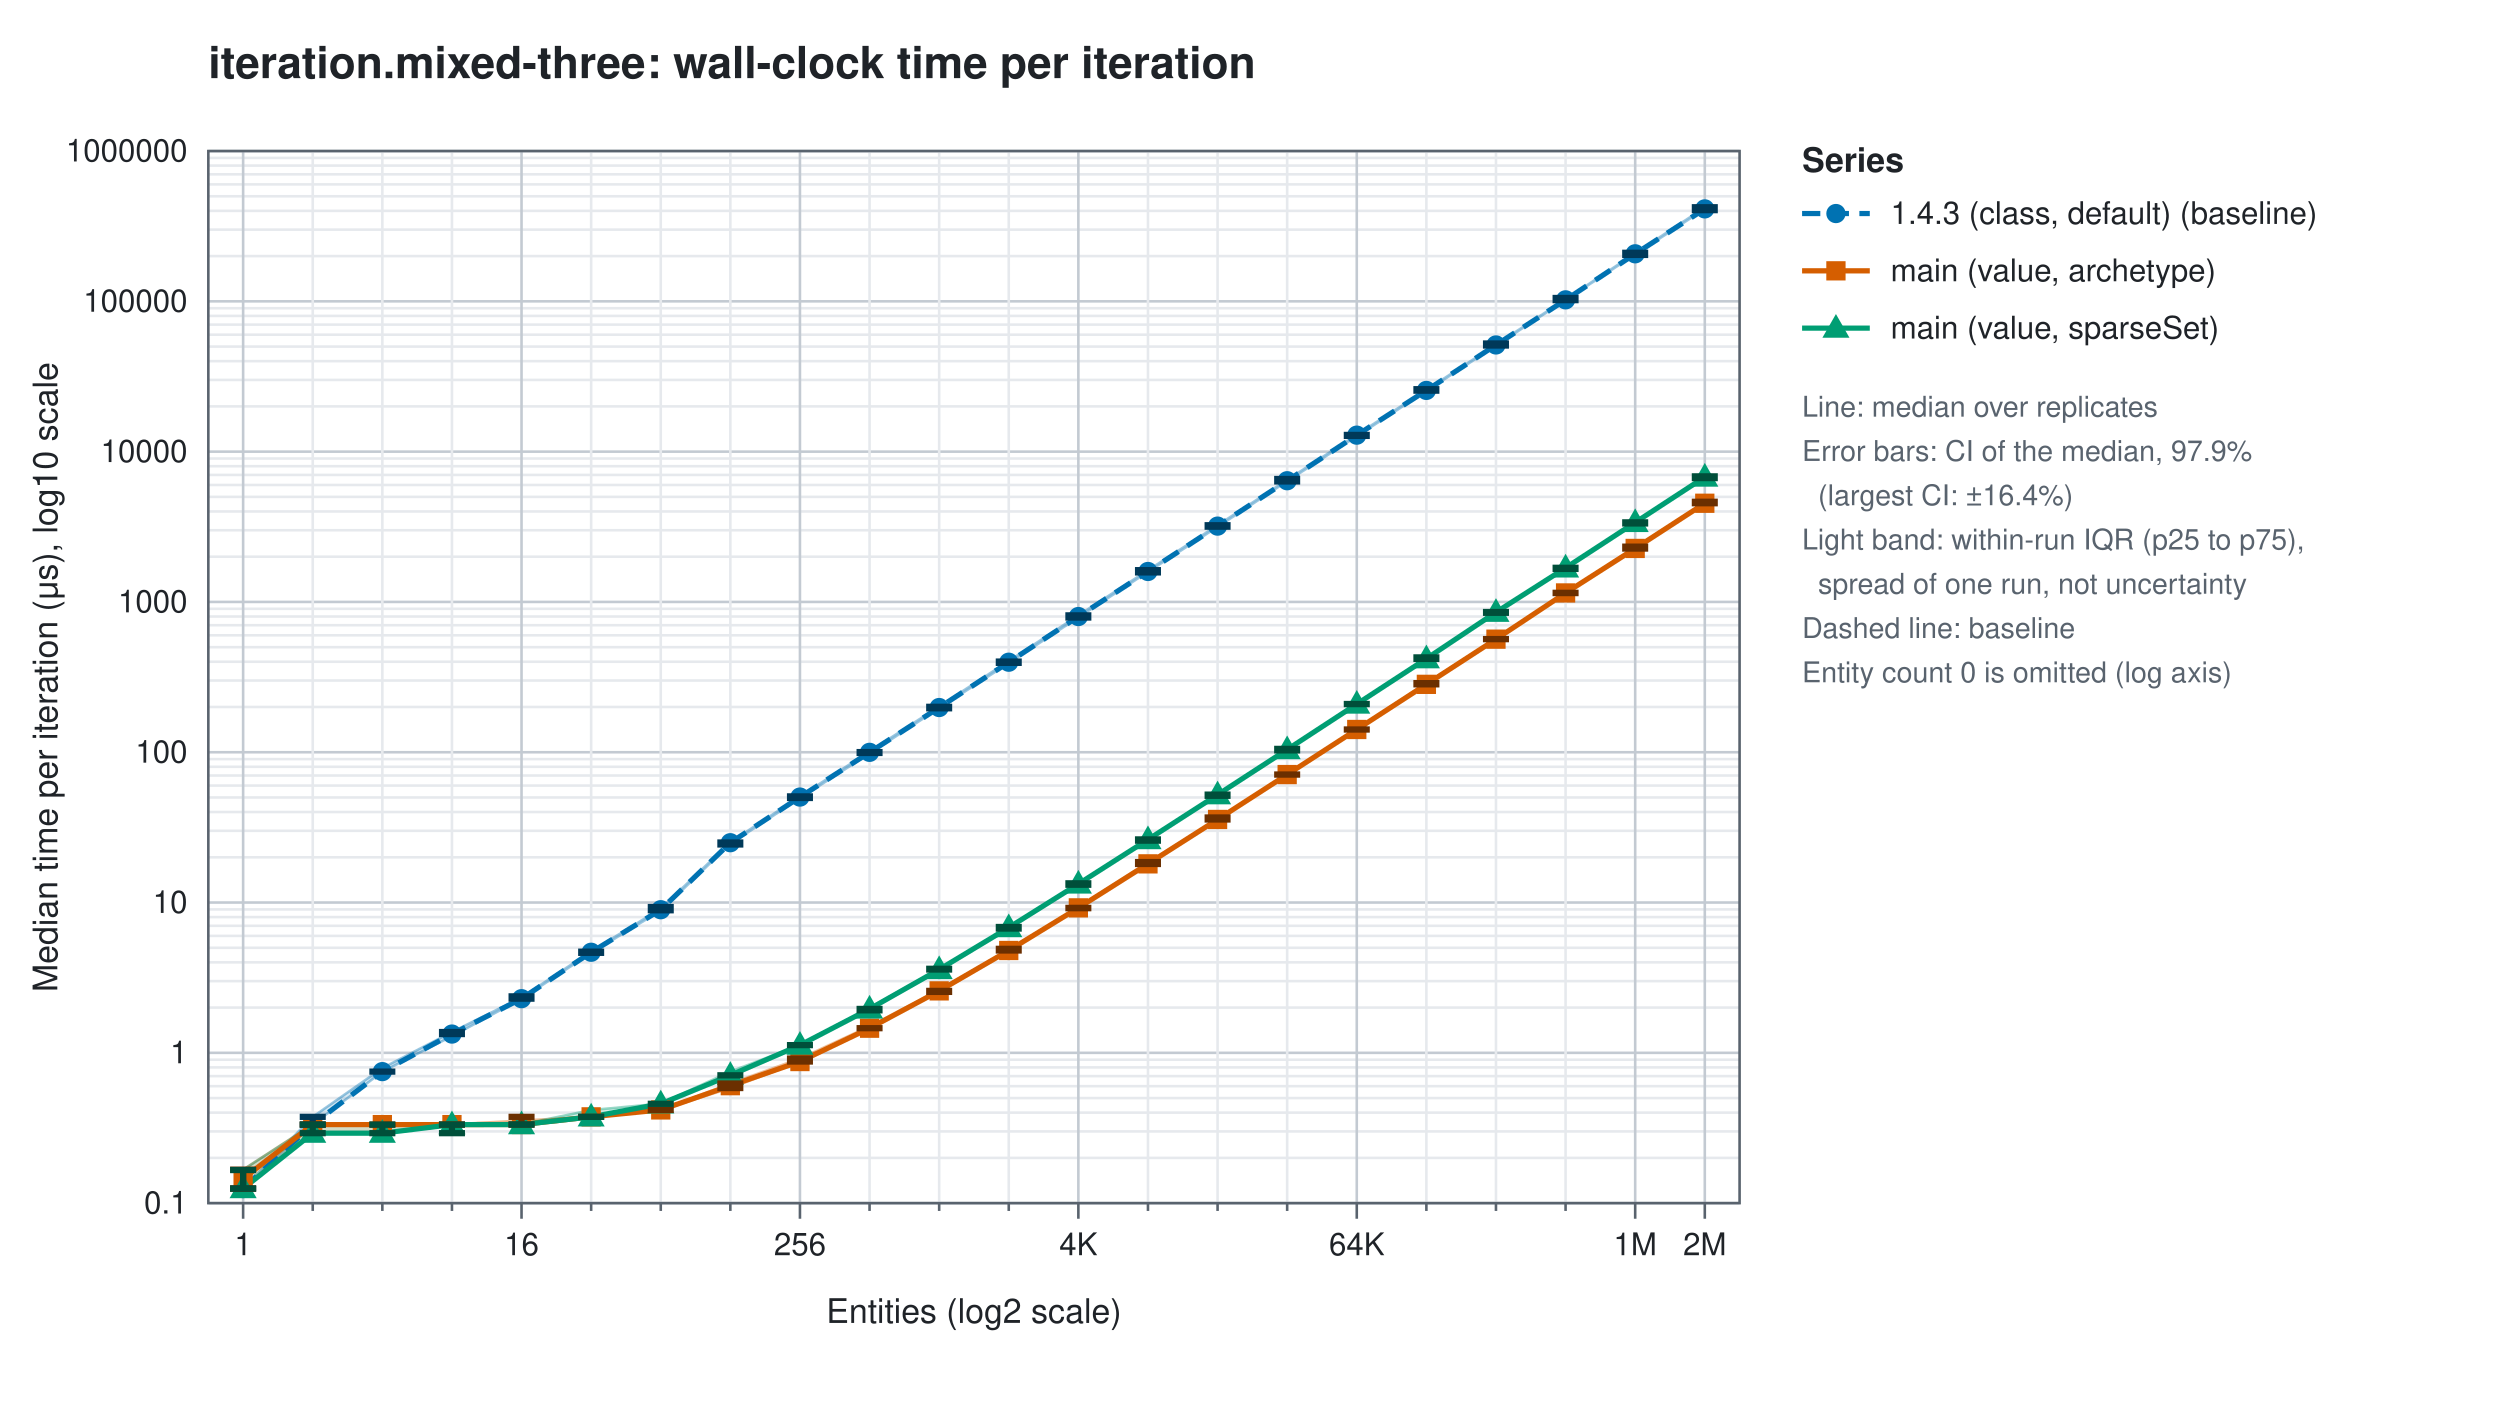
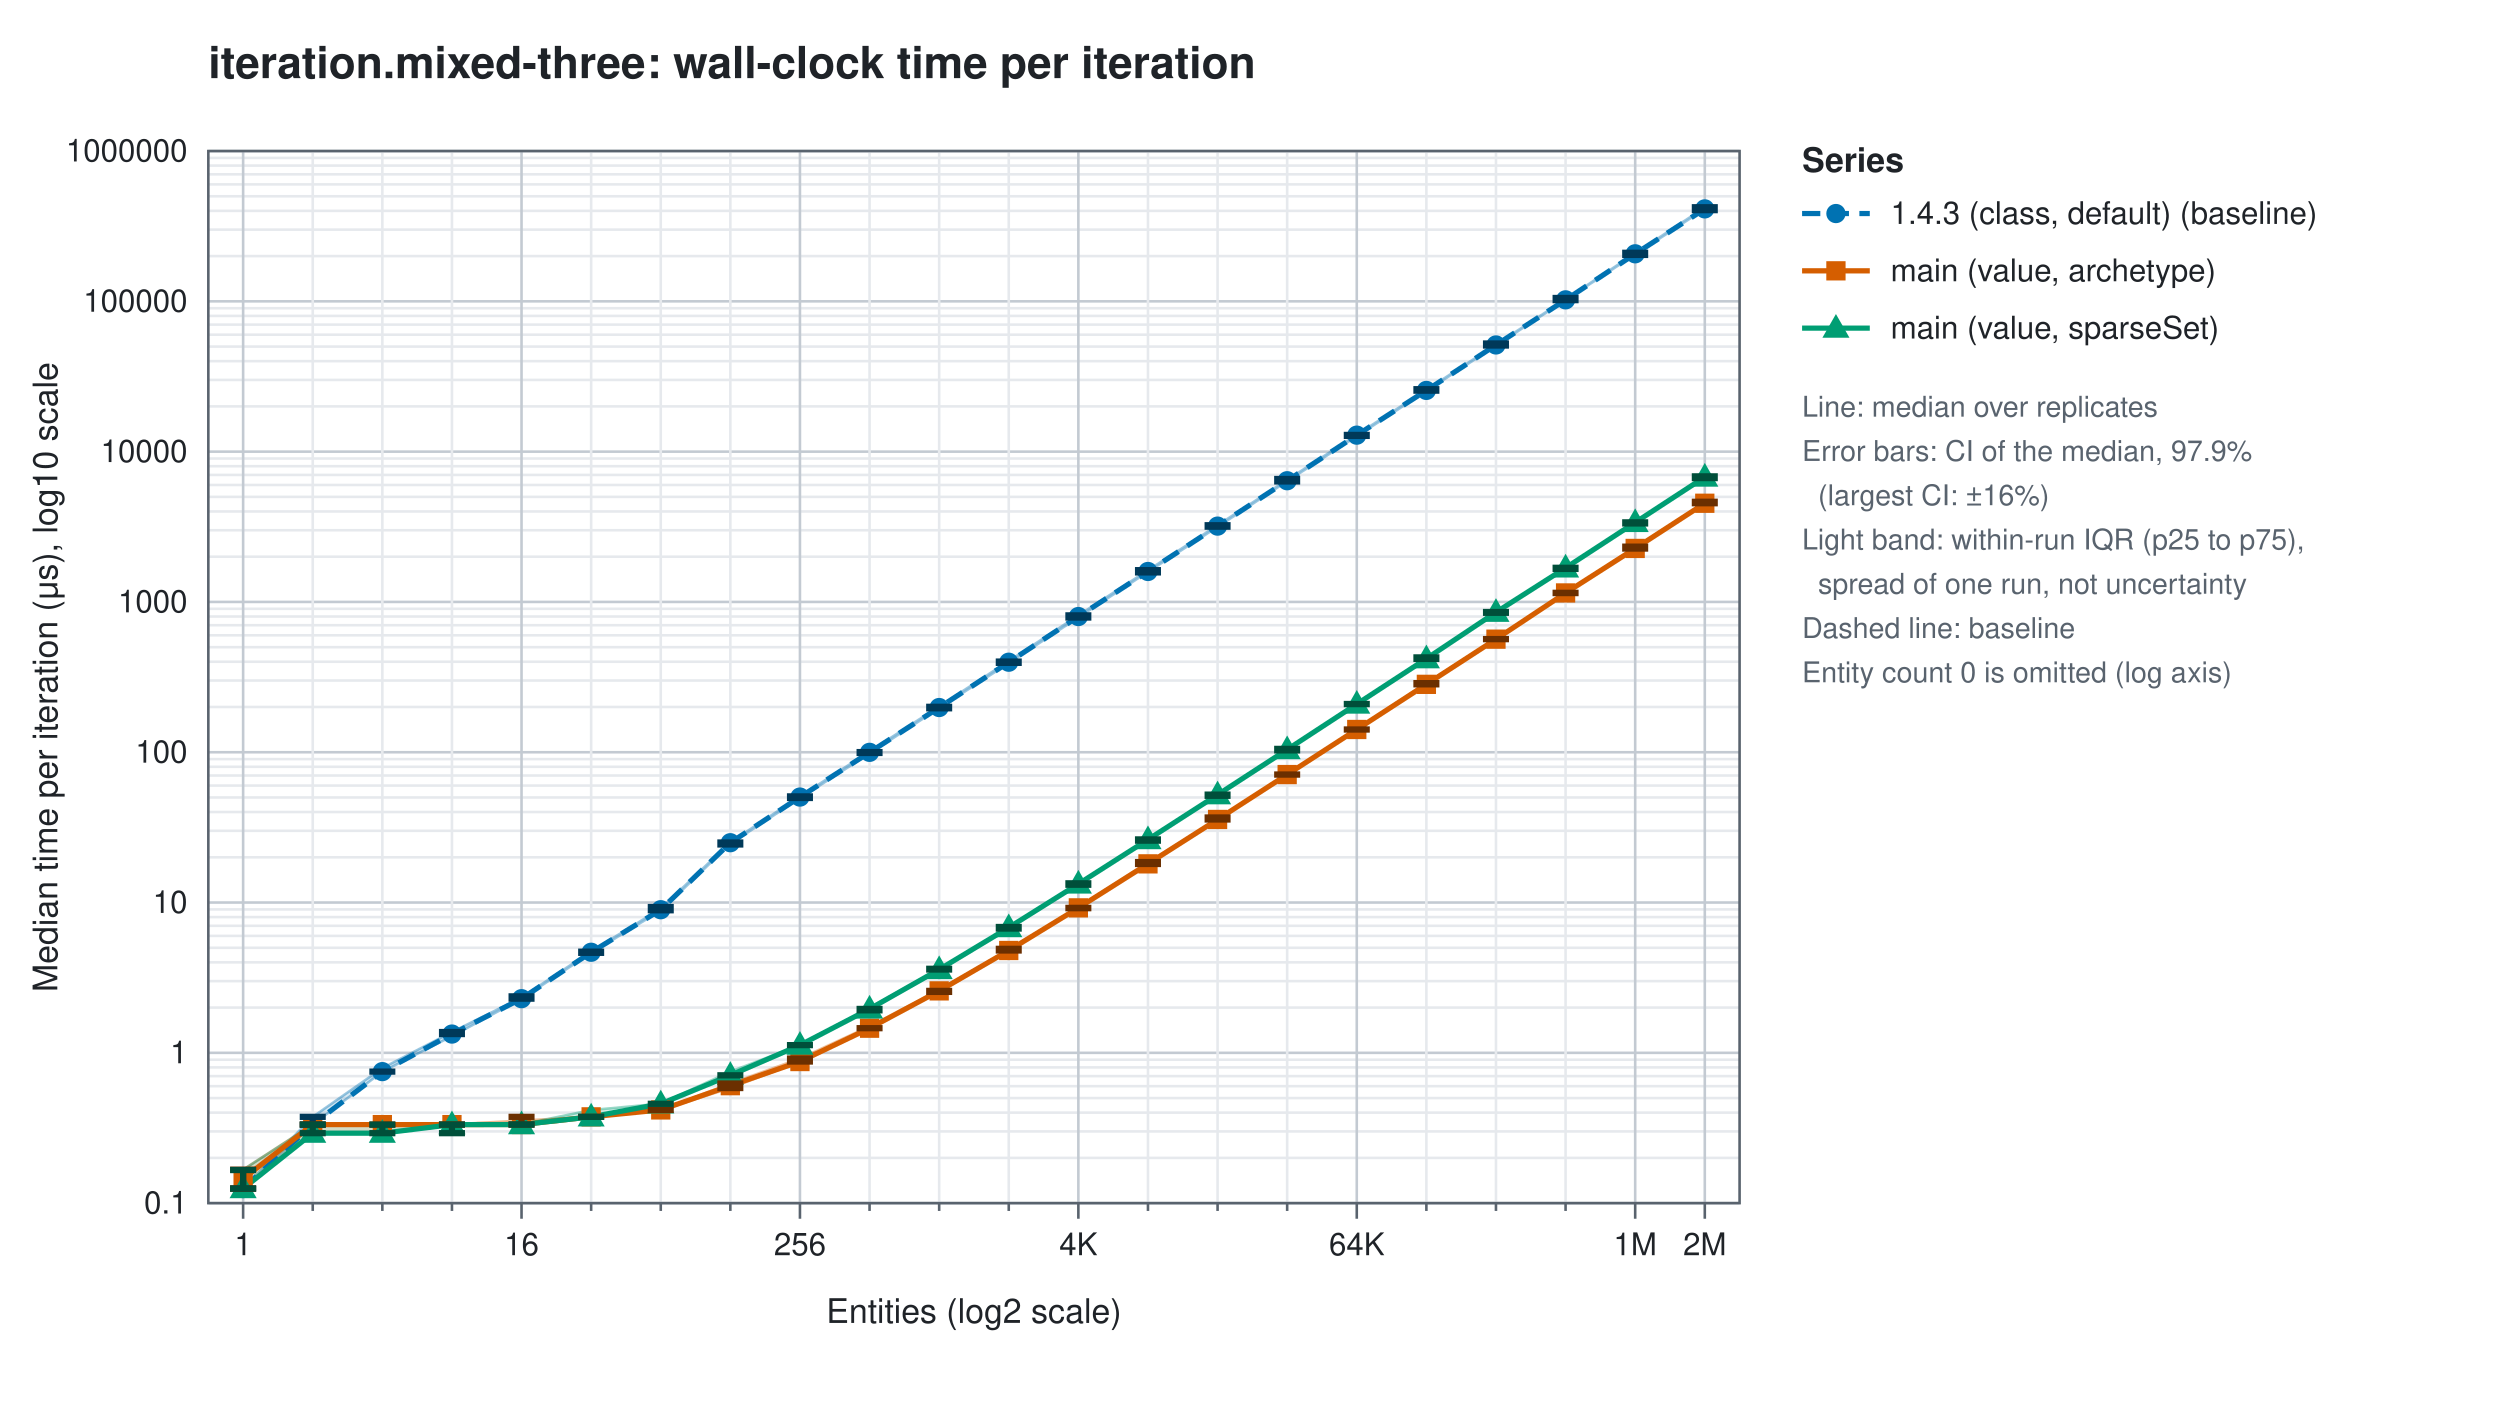
<svg xmlns="http://www.w3.org/2000/svg" viewBox="0 0 960 540" width="960" height="540" role="img" aria-label="iteration.mixed-three: wall-clock time per iteration">
  <style>
text{font-family:-apple-system,BlinkMacSystemFont,'Segoe UI',Helvetica,Arial,sans-serif;fill:#1f2328}
.title{font-size:17px;font-weight:600}.axis-title{font-size:13px}.tick{font-size:12px}.legend{font-size:12px}.legend-title{font-size:13px;font-weight:600}.note{font-size:11px;fill:#59636e}
.grid{stroke:#c3cad2;stroke-width:1}.minor{stroke:#e6e9ed;stroke-width:1}.axis{stroke:#59636e;stroke-width:1}.frame{fill:none;stroke:#59636e;stroke-width:1}
.line{fill:none;stroke:currentColor;stroke-width:2;stroke-linejoin:round}.baseline{stroke-dasharray:7 4}
.band{fill:currentColor;fill-opacity:.16;stroke:currentColor;stroke-opacity:.4;stroke-width:1;stroke-linejoin:round}.ribbon{fill:currentColor;fill-opacity:.2;stroke:none}.errbar{fill:none;stroke:currentColor;stroke-width:2.4;stroke-linecap:butt}
.zone{fill:#59636e;fill-opacity:.14;stroke:none}.ref{stroke:#1f2328;stroke-width:1;stroke-dasharray:2 3}
.marker{fill:currentColor;stroke:currentColor;stroke-width:1.4}.marker.hollow{fill:none}
.c0{color:#0072B2}
.c1{color:#D55E00}
.c2{color:#009E73}
.c3{color:#CC79A7}
.c4{color:#E69F00}
.c5{color:#56B4E9}
.c6{color:#6E6E6E}
.errbar.e0{color:#003959}
.errbar.e1{color:#6B2F00}
.errbar.e2{color:#004F3A}
.errbar.e3{color:#663D54}
.errbar.e4{color:#735000}
.errbar.e5{color:#2B5A75}
.errbar.e6{color:#373737}
@media (prefers-color-scheme: dark){
text{fill:#e6edf3}.note{fill:#9198a1}
.grid{stroke:#4a525c}.minor{stroke:#2d333b}.axis,.frame{stroke:#9198a1}.zone{fill:#9198a1}.ref{stroke:#e6edf3}
.c0{color:#5AB4F0}
.c1{color:#F28C42}
.c2{color:#2FD0A0}
.c3{color:#E69BC4}
.c4{color:#F2B83A}
.c5{color:#8FD0F5}
.c6{color:#B4B4B4}
.errbar.e0{color:#A4D6F7}
.errbar.e1{color:#F8C097}
.errbar.e2{color:#8DE5CB}
.errbar.e3{color:#F1C8DF}
.errbar.e4{color:#F8D893}
.errbar.e5{color:#C1E5FA}
.errbar.e6{color:#D6D6D6}
}
</style>
  <clipPath id="plot-area">
    <rect x="80" y="58" width="588" height="404" />
  </clipPath>
  <text class="title" x="80" y="30">iteration.mixed-three: wall-clock time per iteration</text>
  <line class="minor" x1="80" x2="668" y1="444.63" y2="444.63" />
  <line class="minor" x1="80" x2="668" y1="434.46" y2="434.46" />
  <line class="minor" x1="80" x2="668" y1="427.25" y2="427.25" />
  <line class="minor" x1="80" x2="668" y1="421.66" y2="421.66" />
  <line class="minor" x1="80" x2="668" y1="417.09" y2="417.09" />
  <line class="minor" x1="80" x2="668" y1="413.23" y2="413.23" />
  <line class="minor" x1="80" x2="668" y1="409.88" y2="409.88" />
  <line class="minor" x1="80" x2="668" y1="406.93" y2="406.93" />
  <line class="minor" x1="80" x2="668" y1="386.91" y2="386.91" />
  <line class="minor" x1="80" x2="668" y1="376.75" y2="376.75" />
  <line class="minor" x1="80" x2="668" y1="369.54" y2="369.54" />
  <line class="minor" x1="80" x2="668" y1="363.95" y2="363.95" />
  <line class="minor" x1="80" x2="668" y1="359.38" y2="359.38" />
  <line class="minor" x1="80" x2="668" y1="355.51" y2="355.51" />
  <line class="minor" x1="80" x2="668" y1="352.16" y2="352.16" />
  <line class="minor" x1="80" x2="668" y1="349.21" y2="349.21" />
  <line class="minor" x1="80" x2="668" y1="329.2" y2="329.2" />
  <line class="minor" x1="80" x2="668" y1="319.03" y2="319.03" />
  <line class="minor" x1="80" x2="668" y1="311.82" y2="311.82" />
  <line class="minor" x1="80" x2="668" y1="306.23" y2="306.23" />
  <line class="minor" x1="80" x2="668" y1="301.66" y2="301.66" />
  <line class="minor" x1="80" x2="668" y1="297.8" y2="297.8" />
  <line class="minor" x1="80" x2="668" y1="294.45" y2="294.45" />
  <line class="minor" x1="80" x2="668" y1="291.5" y2="291.5" />
  <line class="minor" x1="80" x2="668" y1="271.48" y2="271.48" />
  <line class="minor" x1="80" x2="668" y1="261.32" y2="261.32" />
  <line class="minor" x1="80" x2="668" y1="254.11" y2="254.11" />
  <line class="minor" x1="80" x2="668" y1="248.52" y2="248.52" />
  <line class="minor" x1="80" x2="668" y1="243.95" y2="243.95" />
  <line class="minor" x1="80" x2="668" y1="240.08" y2="240.08" />
  <line class="minor" x1="80" x2="668" y1="236.74" y2="236.74" />
  <line class="minor" x1="80" x2="668" y1="233.78" y2="233.78" />
  <line class="minor" x1="80" x2="668" y1="213.77" y2="213.77" />
  <line class="minor" x1="80" x2="668" y1="203.61" y2="203.61" />
  <line class="minor" x1="80" x2="668" y1="196.4" y2="196.4" />
  <line class="minor" x1="80" x2="668" y1="190.8" y2="190.8" />
  <line class="minor" x1="80" x2="668" y1="186.23" y2="186.23" />
  <line class="minor" x1="80" x2="668" y1="182.37" y2="182.37" />
  <line class="minor" x1="80" x2="668" y1="179.02" y2="179.02" />
  <line class="minor" x1="80" x2="668" y1="176.07" y2="176.07" />
  <line class="minor" x1="80" x2="668" y1="156.05" y2="156.05" />
  <line class="minor" x1="80" x2="668" y1="145.89" y2="145.89" />
  <line class="minor" x1="80" x2="668" y1="138.68" y2="138.68" />
  <line class="minor" x1="80" x2="668" y1="133.09" y2="133.09" />
  <line class="minor" x1="80" x2="668" y1="128.52" y2="128.52" />
  <line class="minor" x1="80" x2="668" y1="124.65" y2="124.65" />
  <line class="minor" x1="80" x2="668" y1="121.31" y2="121.31" />
  <line class="minor" x1="80" x2="668" y1="118.36" y2="118.36" />
  <line class="minor" x1="80" x2="668" y1="98.34" y2="98.34" />
  <line class="minor" x1="80" x2="668" y1="88.18" y2="88.18" />
  <line class="minor" x1="80" x2="668" y1="80.97" y2="80.97" />
  <line class="minor" x1="80" x2="668" y1="75.37" y2="75.37" />
  <line class="minor" x1="80" x2="668" y1="70.8" y2="70.8" />
  <line class="minor" x1="80" x2="668" y1="66.94" y2="66.94" />
  <line class="minor" x1="80" x2="668" y1="63.59" y2="63.59" />
  <line class="minor" x1="80" x2="668" y1="60.64" y2="60.64" />
  <line class="grid" x1="80" x2="668" y1="462" y2="462" />
  <text class="tick" text-anchor="end" x="72" y="466">0.1</text>
  <line class="grid" x1="80" x2="668" y1="404.29" y2="404.29" />
  <text class="tick" text-anchor="end" x="72" y="408.29">1</text>
  <line class="grid" x1="80" x2="668" y1="346.57" y2="346.57" />
  <text class="tick" text-anchor="end" x="72" y="350.57">10</text>
  <line class="grid" x1="80" x2="668" y1="288.86" y2="288.86" />
  <text class="tick" text-anchor="end" x="72" y="292.86">100</text>
  <line class="grid" x1="80" x2="668" y1="231.14" y2="231.14" />
  <text class="tick" text-anchor="end" x="72" y="235.14">1000</text>
  <line class="grid" x1="80" x2="668" y1="173.43" y2="173.43" />
  <text class="tick" text-anchor="end" x="72" y="177.43">10000</text>
  <line class="grid" x1="80" x2="668" y1="115.71" y2="115.71" />
  <text class="tick" text-anchor="end" x="72" y="119.71">100000</text>
  <line class="grid" x1="80" x2="668" y1="58" y2="58" />
  <text class="tick" text-anchor="end" x="72" y="62">1000000</text>
  <line class="grid" x1="93.36" x2="93.36" y1="58" y2="462" />
  <line class="axis" x1="93.36" x2="93.36" y1="462" y2="468" />
  <text class="tick" text-anchor="middle" x="93.36" y="482">1</text>
  <line class="minor" x1="120.09" x2="120.09" y1="58" y2="462" />
  <line class="axis" x1="120.09" x2="120.09" y1="462" y2="465" />
  <line class="minor" x1="146.82" x2="146.82" y1="58" y2="462" />
  <line class="axis" x1="146.82" x2="146.82" y1="462" y2="465" />
  <line class="minor" x1="173.55" x2="173.55" y1="58" y2="462" />
  <line class="axis" x1="173.55" x2="173.55" y1="462" y2="465" />
  <line class="grid" x1="200.27" x2="200.27" y1="58" y2="462" />
  <line class="axis" x1="200.27" x2="200.27" y1="462" y2="468" />
  <text class="tick" text-anchor="middle" x="200.27" y="482">16</text>
  <line class="minor" x1="227" x2="227" y1="58" y2="462" />
  <line class="axis" x1="227" x2="227" y1="462" y2="465" />
  <line class="minor" x1="253.73" x2="253.73" y1="58" y2="462" />
  <line class="axis" x1="253.73" x2="253.73" y1="462" y2="465" />
  <line class="minor" x1="280.45" x2="280.45" y1="58" y2="462" />
  <line class="axis" x1="280.45" x2="280.45" y1="462" y2="465" />
  <line class="grid" x1="307.18" x2="307.18" y1="58" y2="462" />
  <line class="axis" x1="307.18" x2="307.18" y1="462" y2="468" />
  <text class="tick" text-anchor="middle" x="307.18" y="482">256</text>
  <line class="minor" x1="333.91" x2="333.91" y1="58" y2="462" />
  <line class="axis" x1="333.91" x2="333.91" y1="462" y2="465" />
  <line class="minor" x1="360.64" x2="360.64" y1="58" y2="462" />
  <line class="axis" x1="360.64" x2="360.64" y1="462" y2="465" />
  <line class="minor" x1="387.36" x2="387.36" y1="58" y2="462" />
  <line class="axis" x1="387.36" x2="387.36" y1="462" y2="465" />
  <line class="grid" x1="414.09" x2="414.09" y1="58" y2="462" />
  <line class="axis" x1="414.09" x2="414.09" y1="462" y2="468" />
  <text class="tick" text-anchor="middle" x="414.09" y="482">4K</text>
  <line class="minor" x1="440.82" x2="440.82" y1="58" y2="462" />
  <line class="axis" x1="440.82" x2="440.82" y1="462" y2="465" />
  <line class="minor" x1="467.55" x2="467.55" y1="58" y2="462" />
  <line class="axis" x1="467.55" x2="467.55" y1="462" y2="465" />
  <line class="minor" x1="494.27" x2="494.27" y1="58" y2="462" />
  <line class="axis" x1="494.27" x2="494.27" y1="462" y2="465" />
  <line class="grid" x1="521" x2="521" y1="58" y2="462" />
  <line class="axis" x1="521" x2="521" y1="462" y2="468" />
  <text class="tick" text-anchor="middle" x="521" y="482">64K</text>
  <line class="minor" x1="547.73" x2="547.73" y1="58" y2="462" />
  <line class="axis" x1="547.73" x2="547.73" y1="462" y2="465" />
  <line class="minor" x1="574.45" x2="574.45" y1="58" y2="462" />
  <line class="axis" x1="574.45" x2="574.45" y1="462" y2="465" />
  <line class="minor" x1="601.18" x2="601.18" y1="58" y2="462" />
  <line class="axis" x1="601.18" x2="601.18" y1="462" y2="465" />
  <line class="grid" x1="627.91" x2="627.91" y1="58" y2="462" />
  <line class="axis" x1="627.91" x2="627.91" y1="462" y2="468" />
  <text class="tick" text-anchor="middle" x="627.91" y="482">1M</text>
  <line class="grid" x1="654.64" x2="654.64" y1="58" y2="462" />
  <line class="axis" x1="654.64" x2="654.64" y1="462" y2="468" />
  <text class="tick" text-anchor="middle" x="654.64" y="482">2M</text>
  <rect class="frame" x="80" y="58" width="588" height="404" />
  <text class="axis-title" text-anchor="middle" x="374" y="508">Entities (log2 scale)</text>
  <text class="axis-title" text-anchor="middle" transform="translate(22 260) rotate(-90)">Median time per iteration (μs), log10 scale</text>
  <g clip-path="url(#plot-area)">
    <polygon class="band c0" points="93.36,456.41 120.09,428.87 146.82,410.16 173.55,396.3 200.27,383.04 227,365.33 253.73,348.92 280.45,323.43 307.18,305.85 333.91,288.57 360.64,271.27 387.36,253.84 414.09,236.31 440.82,218.98 467.55,201.7 494.27,184.3 521,166.94 547.73,149.73 574.45,132.32 601.18,114.94 627.91,97.29 654.64,79.66 654.64,80.21 627.91,97.7 601.18,115.16 574.45,132.7 547.73,150.13 521,167.49 494.27,184.76 467.55,202.3 440.82,219.56 414.09,237.08 387.36,254.63 360.64,271.9 333.91,289.32 307.18,306.48 280.45,324.02 253.73,349.66 227,365.89 200.27,383.51 173.55,397.86 146.82,411.5 120.09,431.85 93.36,456.41" />
    <polygon class="band c1" points="93.36,449.15 120.09,431.77 146.82,431.77 173.55,431.77 200.27,430.28 227,428.87 253.73,426.21 280.45,416.07 307.18,406.48 333.91,394.12 360.64,380.1 387.36,364.58 414.09,348.4 440.82,331.06 467.55,314.62 494.27,297.41 521,279.98 547.73,262.19 574.45,245.34 601.18,227.57 627.91,210.04 654.64,193.19 654.64,193.28 627.91,210.67 601.18,227.72 574.45,245.44 547.73,262.79 521,280.14 494.27,297.45 467.55,314.69 440.82,331.8 414.09,348.69 387.36,365.23 360.64,380.89 333.91,394.83 307.18,407.63 280.45,417.81 253.73,426.27 227,428.87 200.27,431.85 173.55,431.85 146.82,435.14 120.09,435.14 93.36,456.41" />
    <polygon class="band c2" points="93.36,449.15 120.09,431.85 146.82,431.85 173.55,431.77 200.27,431.77 227,426.27 253.73,423.8 280.45,411.5 307.18,401.33 333.91,386.91 360.64,372.01 387.36,356.11 414.09,339.2 440.82,322.33 467.55,305.13 494.27,287.74 521,270.33 547.73,252.89 574.45,235.05 601.18,218 627.91,200.53 654.64,183.14 654.64,183.2 627.91,200.65 601.18,218.1 574.45,235.15 547.73,252.98 521,270.39 494.27,288.07 467.55,305.21 440.82,322.45 414.09,339.63 387.36,356.49 360.64,372.59 333.91,387.71 307.18,401.33 280.45,412.94 253.73,423.86 227,428.87 200.27,431.85 173.55,431.85 146.82,435.14 120.09,435.14 93.36,456.41" />
    <polyline class="line c0 baseline" points="93.36,456.41 120.09,431.77 146.82,411.5 173.55,397.08 200.27,383.49 227,365.67 253.73,349.33 280.45,323.6 307.18,306.07 333.91,288.9 360.64,271.69 387.36,254.29 414.09,236.75 440.82,219.45 467.55,202.03 494.27,184.6 521,167.1 547.73,149.92 574.45,132.46 601.18,115.14 627.91,97.46 654.64,80.21" />
    <polyline class="line c1" points="93.36,452.6 120.09,431.85 146.82,431.85 173.55,431.85 200.27,431.81 227,428.87 253.73,426.21 280.45,416.9 307.18,407.63 333.91,394.83 360.64,380.5 387.36,364.99 414.09,348.62 440.82,331.72 467.55,314.67 494.27,297.43 521,280.12 547.73,262.79 574.45,245.44 601.18,227.69 627.91,210.6 654.64,193.25" />
    <polyline class="line c2" points="93.36,456.41 120.09,435.14 146.82,435.14 173.55,431.85 200.27,431.85 227,428.87 253.73,423.86 280.45,412.91 307.18,401.33 333.91,387.44 360.64,372.28 387.36,356.18 414.09,339.43 440.82,322.38 467.55,305.17 494.27,287.83 521,270.36 547.73,252.93 574.45,235.1 601.18,218.06 627.91,200.62 654.64,183.17" />
    <circle class="marker c0" cx="93.36" cy="456.41" r="3" />
    <circle class="marker c0" cx="120.09" cy="431.77" r="3" />
    <circle class="marker c0" cx="146.82" cy="411.5" r="3" />
    <circle class="marker c0" cx="173.55" cy="397.08" r="3" />
    <circle class="marker c0" cx="200.27" cy="383.49" r="3" />
    <circle class="marker c0" cx="227" cy="365.67" r="3" />
    <circle class="marker c0" cx="253.73" cy="349.33" r="3" />
    <circle class="marker c0" cx="280.45" cy="323.6" r="3" />
    <circle class="marker c0" cx="307.18" cy="306.07" r="3" />
    <circle class="marker c0" cx="333.91" cy="288.9" r="3" />
    <circle class="marker c0" cx="360.64" cy="271.69" r="3" />
    <circle class="marker c0" cx="387.36" cy="254.29" r="3" />
    <circle class="marker c0" cx="414.09" cy="236.75" r="3" />
    <circle class="marker c0" cx="440.82" cy="219.45" r="3" />
    <circle class="marker c0" cx="467.55" cy="202.03" r="3" />
    <circle class="marker c0" cx="494.27" cy="184.6" r="3" />
    <circle class="marker c0" cx="521" cy="167.1" r="3" />
    <circle class="marker c0" cx="547.73" cy="149.92" r="3" />
    <circle class="marker c0" cx="574.45" cy="132.46" r="3" />
    <circle class="marker c0" cx="601.18" cy="115.14" r="3" />
    <circle class="marker c0" cx="627.91" cy="97.46" r="3" />
    <circle class="marker c0" cx="654.64" cy="80.21" r="3" />
    <rect class="marker c1" x="90.36" y="449.6" width="6" height="6" />
    <rect class="marker c1" x="117.09" y="428.85" width="6" height="6" />
    <rect class="marker c1" x="143.82" y="428.85" width="6" height="6" />
    <rect class="marker c1" x="170.55" y="428.85" width="6" height="6" />
    <rect class="marker c1" x="197.27" y="428.81" width="6" height="6" />
    <rect class="marker c1" x="224" y="425.87" width="6" height="6" />
    <rect class="marker c1" x="250.73" y="423.21" width="6" height="6" />
    <rect class="marker c1" x="277.45" y="413.9" width="6" height="6" />
    <rect class="marker c1" x="304.18" y="404.63" width="6" height="6" />
    <rect class="marker c1" x="330.91" y="391.83" width="6" height="6" />
    <rect class="marker c1" x="357.64" y="377.5" width="6" height="6" />
    <rect class="marker c1" x="384.36" y="361.99" width="6" height="6" />
    <rect class="marker c1" x="411.09" y="345.62" width="6" height="6" />
    <rect class="marker c1" x="437.82" y="328.72" width="6" height="6" />
    <rect class="marker c1" x="464.55" y="311.67" width="6" height="6" />
    <rect class="marker c1" x="491.27" y="294.43" width="6" height="6" />
    <rect class="marker c1" x="518" y="277.12" width="6" height="6" />
    <rect class="marker c1" x="544.73" y="259.79" width="6" height="6" />
    <rect class="marker c1" x="571.45" y="242.44" width="6" height="6" />
    <rect class="marker c1" x="598.18" y="224.69" width="6" height="6" />
    <rect class="marker c1" x="624.91" y="207.6" width="6" height="6" />
    <rect class="marker c1" x="651.64" y="190.25" width="6" height="6" />
    <polygon class="marker c2" points="93.36,452.41 97.36,459.41 89.36,459.41" />
    <polygon class="marker c2" points="120.09,431.14 124.09,438.14 116.09,438.14" />
    <polygon class="marker c2" points="146.82,431.14 150.82,438.14 142.82,438.14" />
    <polygon class="marker c2" points="173.55,427.85 177.55,434.85 169.55,434.85" />
    <polygon class="marker c2" points="200.27,427.85 204.27,434.85 196.27,434.85" />
    <polygon class="marker c2" points="227,424.87 231,431.87 223,431.87" />
    <polygon class="marker c2" points="253.73,419.86 257.73,426.86 249.73,426.86" />
    <polygon class="marker c2" points="280.45,408.91 284.45,415.91 276.45,415.91" />
    <polygon class="marker c2" points="307.18,397.33 311.18,404.33 303.18,404.33" />
    <polygon class="marker c2" points="333.91,383.44 337.91,390.44 329.91,390.44" />
    <polygon class="marker c2" points="360.64,368.28 364.64,375.28 356.64,375.28" />
    <polygon class="marker c2" points="387.36,352.18 391.36,359.18 383.36,359.18" />
    <polygon class="marker c2" points="414.09,335.43 418.09,342.43 410.09,342.43" />
    <polygon class="marker c2" points="440.82,318.38 444.82,325.38 436.82,325.38" />
    <polygon class="marker c2" points="467.55,301.17 471.55,308.17 463.55,308.17" />
    <polygon class="marker c2" points="494.27,283.83 498.27,290.83 490.27,290.83" />
    <polygon class="marker c2" points="521,266.36 525,273.36 517,273.36" />
    <polygon class="marker c2" points="547.73,248.93 551.73,255.93 543.73,255.93" />
    <polygon class="marker c2" points="574.45,231.1 578.45,238.1 570.45,238.1" />
    <polygon class="marker c2" points="601.18,214.06 605.18,221.06 597.18,221.06" />
    <polygon class="marker c2" points="627.91,196.62 631.91,203.62 623.91,203.62" />
    <polygon class="marker c2" points="654.64,179.17 658.64,186.17 650.64,186.17" />
    <path class="errbar e0" d="M93.36,456.41V456.41M88.36,456.41H98.36M88.36,456.41H98.36" />
    <path class="errbar e0" d="M120.09,428.87V431.85M115.09,428.87H125.09M115.09,431.85H125.09" />
    <path class="errbar e0" d="M146.82,411.5V411.5M141.82,411.5H151.82M141.82,411.5H151.82" />
    <path class="errbar e0" d="M173.55,396.3V397.08M168.55,396.3H178.55M168.55,397.08H178.55" />
    <path class="errbar e0" d="M200.27,382.6V383.49M195.27,382.6H205.27M195.27,383.49H205.27" />
    <path class="errbar e0" d="M227,365.44V365.89M222,365.44H232M222,365.89H232" />
    <path class="errbar e0" d="M253.73,348.3V349.55M248.73,348.3H258.73M248.73,349.55H258.73" />
    <path class="errbar e0" d="M280.45,323.52V324.28M275.45,323.52H285.45M275.45,324.28H285.45" />
    <path class="errbar e0" d="M307.18,305.81V306.43M302.18,305.81H312.18M302.18,306.43H312.18" />
    <path class="errbar e0" d="M333.91,288.8V289.14M328.91,288.8H338.91M328.91,289.14H338.91" />
    <path class="errbar e0" d="M360.64,271.41V271.99M355.64,271.41H365.64M355.64,271.99H365.64" />
    <path class="errbar e0" d="M387.36,254.04V254.54M382.36,254.04H392.36M382.36,254.54H392.36" />
    <path class="errbar e0" d="M414.09,236.3V237.13M409.09,236.3H419.09M409.09,237.13H419.09" />
    <path class="errbar e0" d="M440.82,218.94V219.81M435.82,218.94H445.82M435.82,219.81H445.82" />
    <path class="errbar e0" d="M467.55,201.69V202.25M462.55,201.69H472.55M462.55,202.25H472.55" />
    <path class="errbar e0" d="M494.27,183.93V184.88M489.27,183.93H499.27M489.27,184.88H499.27" />
    <path class="errbar e0" d="M521,167.01V167.39M516,167.01H526M516,167.39H526" />
    <path class="errbar e0" d="M547.73,149.45V150.02M542.73,149.45H552.73M542.73,150.02H552.73" />
    <path class="errbar e0" d="M574.45,131.9V132.68M569.45,131.9H579.45M569.45,132.68H579.45" />
    <path class="errbar e0" d="M601.18,114.42V115.26M596.18,114.42H606.18M596.18,115.26H606.18" />
    <path class="errbar e0" d="M627.91,97.07V97.9M622.91,97.07H632.91M622.91,97.9H632.91" />
    <path class="errbar e0" d="M654.64,79.58V80.7M649.64,79.58H659.64M649.64,80.7H659.64" />
    <path class="errbar e1" d="M93.36,449.15V456.41M88.36,449.15H98.36M88.36,456.41H98.36" />
    <path class="errbar e1" d="M120.09,431.85V431.85M115.09,431.85H125.09M115.09,431.85H125.09" />
    <path class="errbar e1" d="M146.82,431.85V431.85M141.82,431.85H151.82M141.82,431.85H151.82" />
    <path class="errbar e1" d="M173.55,431.77V431.85M168.55,431.77H178.55M168.55,431.85H178.55" />
    <path class="errbar e1" d="M200.27,428.87V431.85M195.27,428.87H205.27M195.27,431.85H205.27" />
    <path class="errbar e1" d="M227,428.87V428.87M222,428.87H232M222,428.87H232" />
    <path class="errbar e1" d="M253.73,426.21V426.21M248.73,426.21H258.73M248.73,426.21H258.73" />
    <path class="errbar e1" d="M280.45,416.07V417.81M275.45,416.07H285.45M275.45,417.81H285.45" />
    <path class="errbar e1" d="M307.18,406.48V407.63M302.18,406.48H312.18M302.18,407.63H312.18" />
    <path class="errbar e1" d="M333.91,394.82V394.83M328.91,394.82H338.91M328.91,394.83H338.91" />
    <path class="errbar e1" d="M360.64,380.5V380.89M355.64,380.5H365.64M355.64,380.89H365.64" />
    <path class="errbar e1" d="M387.36,364.35V364.99M382.36,364.35H392.36M382.36,364.99H392.36" />
    <path class="errbar e1" d="M414.09,348.62V348.75M409.09,348.62H419.09M409.09,348.75H419.09" />
    <path class="errbar e1" d="M440.82,331.03V331.77M435.82,331.03H445.82M435.82,331.77H445.82" />
    <path class="errbar e1" d="M467.55,313.91V314.69M462.55,313.91H472.55M462.55,314.69H472.55" />
    <path class="errbar e1" d="M494.27,297.41V297.45M489.27,297.41H499.27M489.27,297.45H499.27" />
    <path class="errbar e1" d="M521,280.12V280.14M516,280.12H526M516,280.14H526" />
    <path class="errbar e1" d="M547.73,262.32V262.79M542.73,262.32H552.73M542.73,262.79H552.73" />
    <path class="errbar e1" d="M574.45,245.4V245.44M569.45,245.4H579.45M569.45,245.44H579.45" />
    <path class="errbar e1" d="M601.18,227.64V227.75M596.18,227.64H606.18M596.18,227.75H606.18" />
    <path class="errbar e1" d="M627.91,209.91V210.65M622.91,209.91H632.91M622.91,210.65H632.91" />
    <path class="errbar e1" d="M654.64,192.67V193.25M649.64,192.67H659.64M649.64,193.25H659.64" />
    <path class="errbar e2" d="M93.36,449.3V456.41M88.36,449.3H98.36M88.36,456.41H98.36" />
    <path class="errbar e2" d="M120.09,431.85V435.14M115.09,431.85H125.09M115.09,435.14H125.09" />
    <path class="errbar e2" d="M146.82,431.85V435.14M141.82,431.85H151.82M141.82,435.14H151.82" />
    <path class="errbar e2" d="M173.55,431.85V435.14M168.55,431.85H178.55M168.55,435.14H178.55" />
    <path class="errbar e2" d="M200.27,431.77V431.85M195.27,431.77H205.27M195.27,431.85H205.27" />
    <path class="errbar e2" d="M227,428.87V428.87M222,428.87H232M222,428.87H232" />
    <path class="errbar e2" d="M253.73,423.86V423.86M248.73,423.86H258.73M248.73,423.86H258.73" />
    <path class="errbar e2" d="M280.45,412.91V412.94M275.45,412.91H285.45M275.45,412.94H285.45" />
    <path class="errbar e2" d="M307.18,401.33V401.33M302.18,401.33H312.18M302.18,401.33H312.18" />
    <path class="errbar e2" d="M333.91,387.43V387.97M328.91,387.43H338.91M328.91,387.97H338.91" />
    <path class="errbar e2" d="M360.64,372.01V372.3M355.64,372.01H365.64M355.64,372.3H365.64" />
    <path class="errbar e2" d="M387.36,355.96V356.57M382.36,355.96H392.36M382.36,356.57H392.36" />
    <path class="errbar e2" d="M414.09,339.19V339.75M409.09,339.19H419.09M409.09,339.75H419.09" />
    <path class="errbar e2" d="M440.82,322.33V322.82M435.82,322.33H445.82M435.82,322.82H445.82" />
    <path class="errbar e2" d="M467.55,305.13V305.59M462.55,305.13H472.55M462.55,305.59H472.55" />
    <path class="errbar e2" d="M494.27,287.57V288.15M489.27,287.57H499.27M489.27,288.15H499.27" />
    <path class="errbar e2" d="M521,270.33V270.38M516,270.33H526M516,270.38H526" />
    <path class="errbar e2" d="M547.73,252.44V253.02M542.73,252.44H552.73M542.73,253.02H552.73" />
    <path class="errbar e2" d="M574.45,235.01V235.32M569.45,235.01H579.45M569.45,235.32H579.45" />
    <path class="errbar e2" d="M601.18,218.03V218.46M596.18,218.03H606.18M596.18,218.46H606.18" />
    <path class="errbar e2" d="M627.91,200.58V201.01M622.91,200.58H632.91M622.91,201.01H632.91" />
    <path class="errbar e2" d="M654.64,182.92V183.59M649.64,182.92H659.64M649.64,183.59H659.64" />
  </g>
  <text class="legend-title" x="692" y="66">Series</text>
  <line class="line c0 baseline" x1="692" x2="718" y1="82" y2="82" />
  <circle class="marker c0" cx="705" cy="82" r="3" />
  <text class="legend" x="726" y="86">1.4.3 (class, default) (baseline)</text>
  <line class="line c1" x1="692" x2="718" y1="104" y2="104" />
  <rect class="marker c1" x="702" y="101" width="6" height="6" />
  <text class="legend" x="726" y="108">main (value, archetype)</text>
  <line class="line c2" x1="692" x2="718" y1="126" y2="126" />
  <polygon class="marker c2" points="705,122 709,129 701,129" />
  <text class="legend" x="726" y="130">main (value, sparseSet)</text>
  <text class="note" x="692" y="160" xml:space="preserve">Line: median over replicates</text>
  <text class="note" x="692" y="177" xml:space="preserve">Error bars: CI of the median, 97.9%</text>
-   <text class="note" x="692" y="194" xml:space="preserve">  (largest CI: ±16.4%)</text>
+   <text class="note" x="692" y="194" xml:space="preserve">  (largest CI: ±16%)</text>
  <text class="note" x="692" y="211" xml:space="preserve">Light band: within-run IQR (p25 to p75),</text>
  <text class="note" x="692" y="228" xml:space="preserve">  spread of one run, not uncertainty</text>
  <text class="note" x="692" y="245" xml:space="preserve">Dashed line: baseline</text>
  <text class="note" x="692" y="262" xml:space="preserve">Entity count 0 is omitted (log axis)</text>
</svg>
